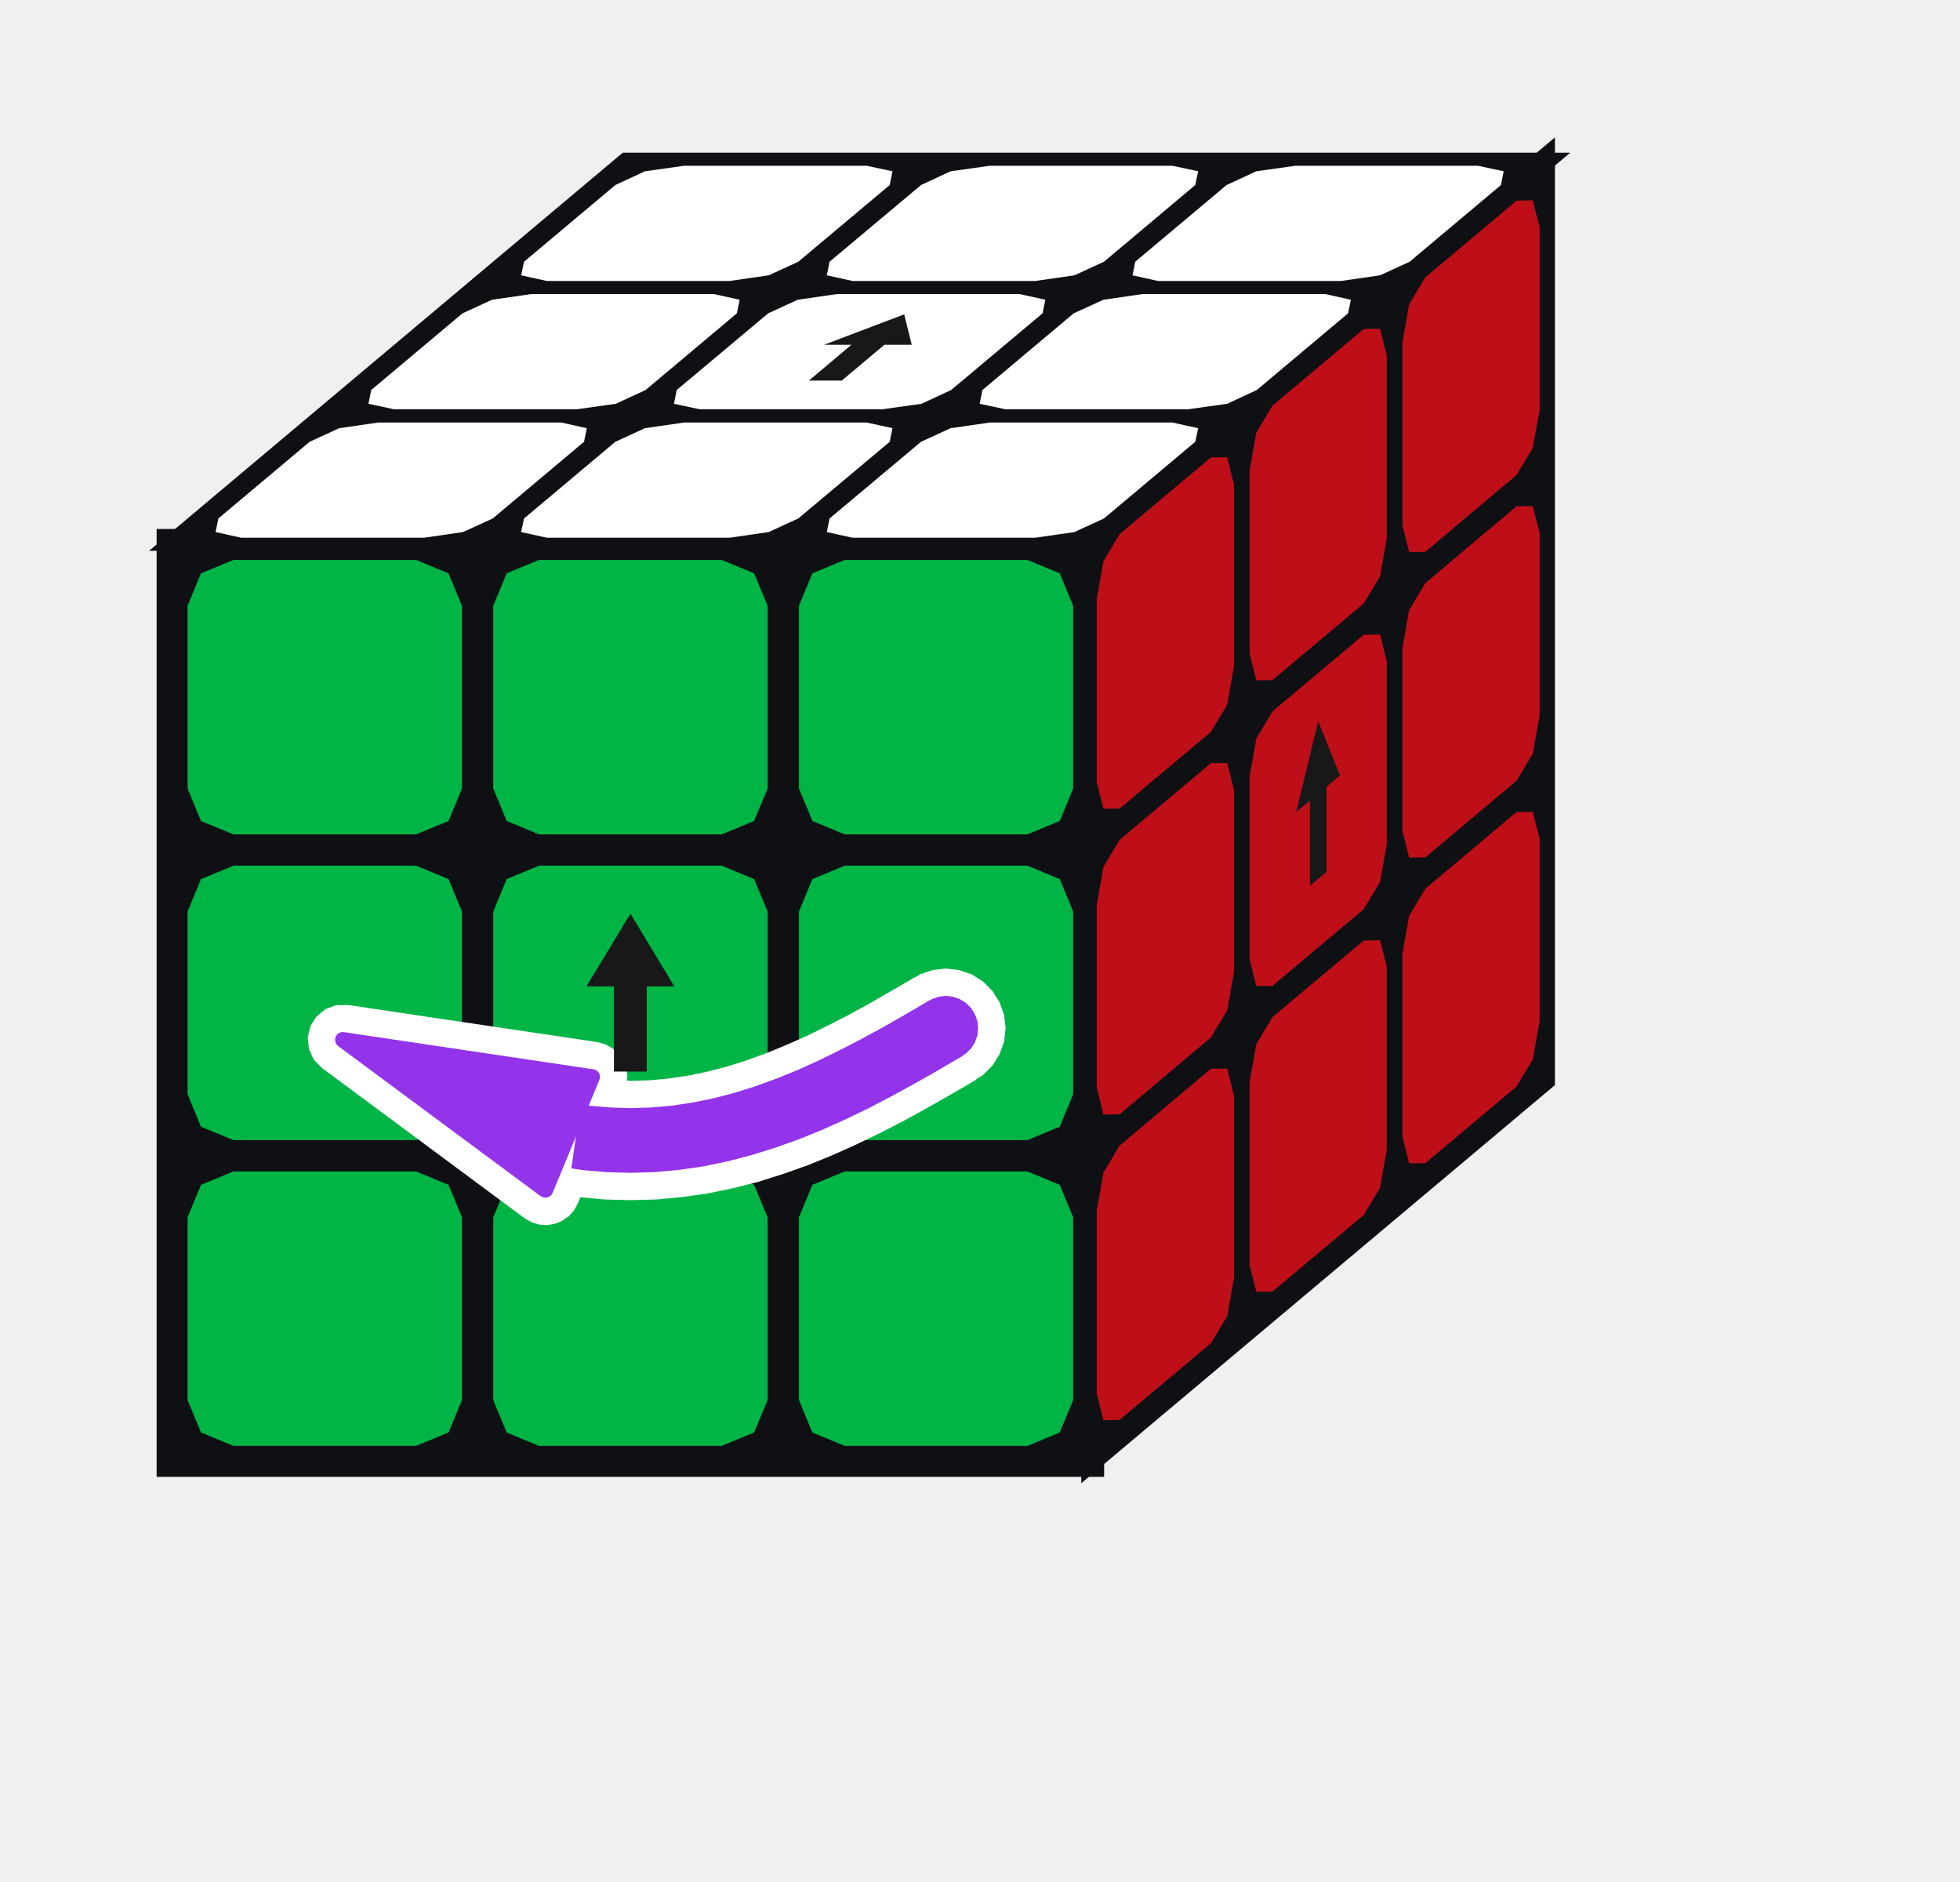
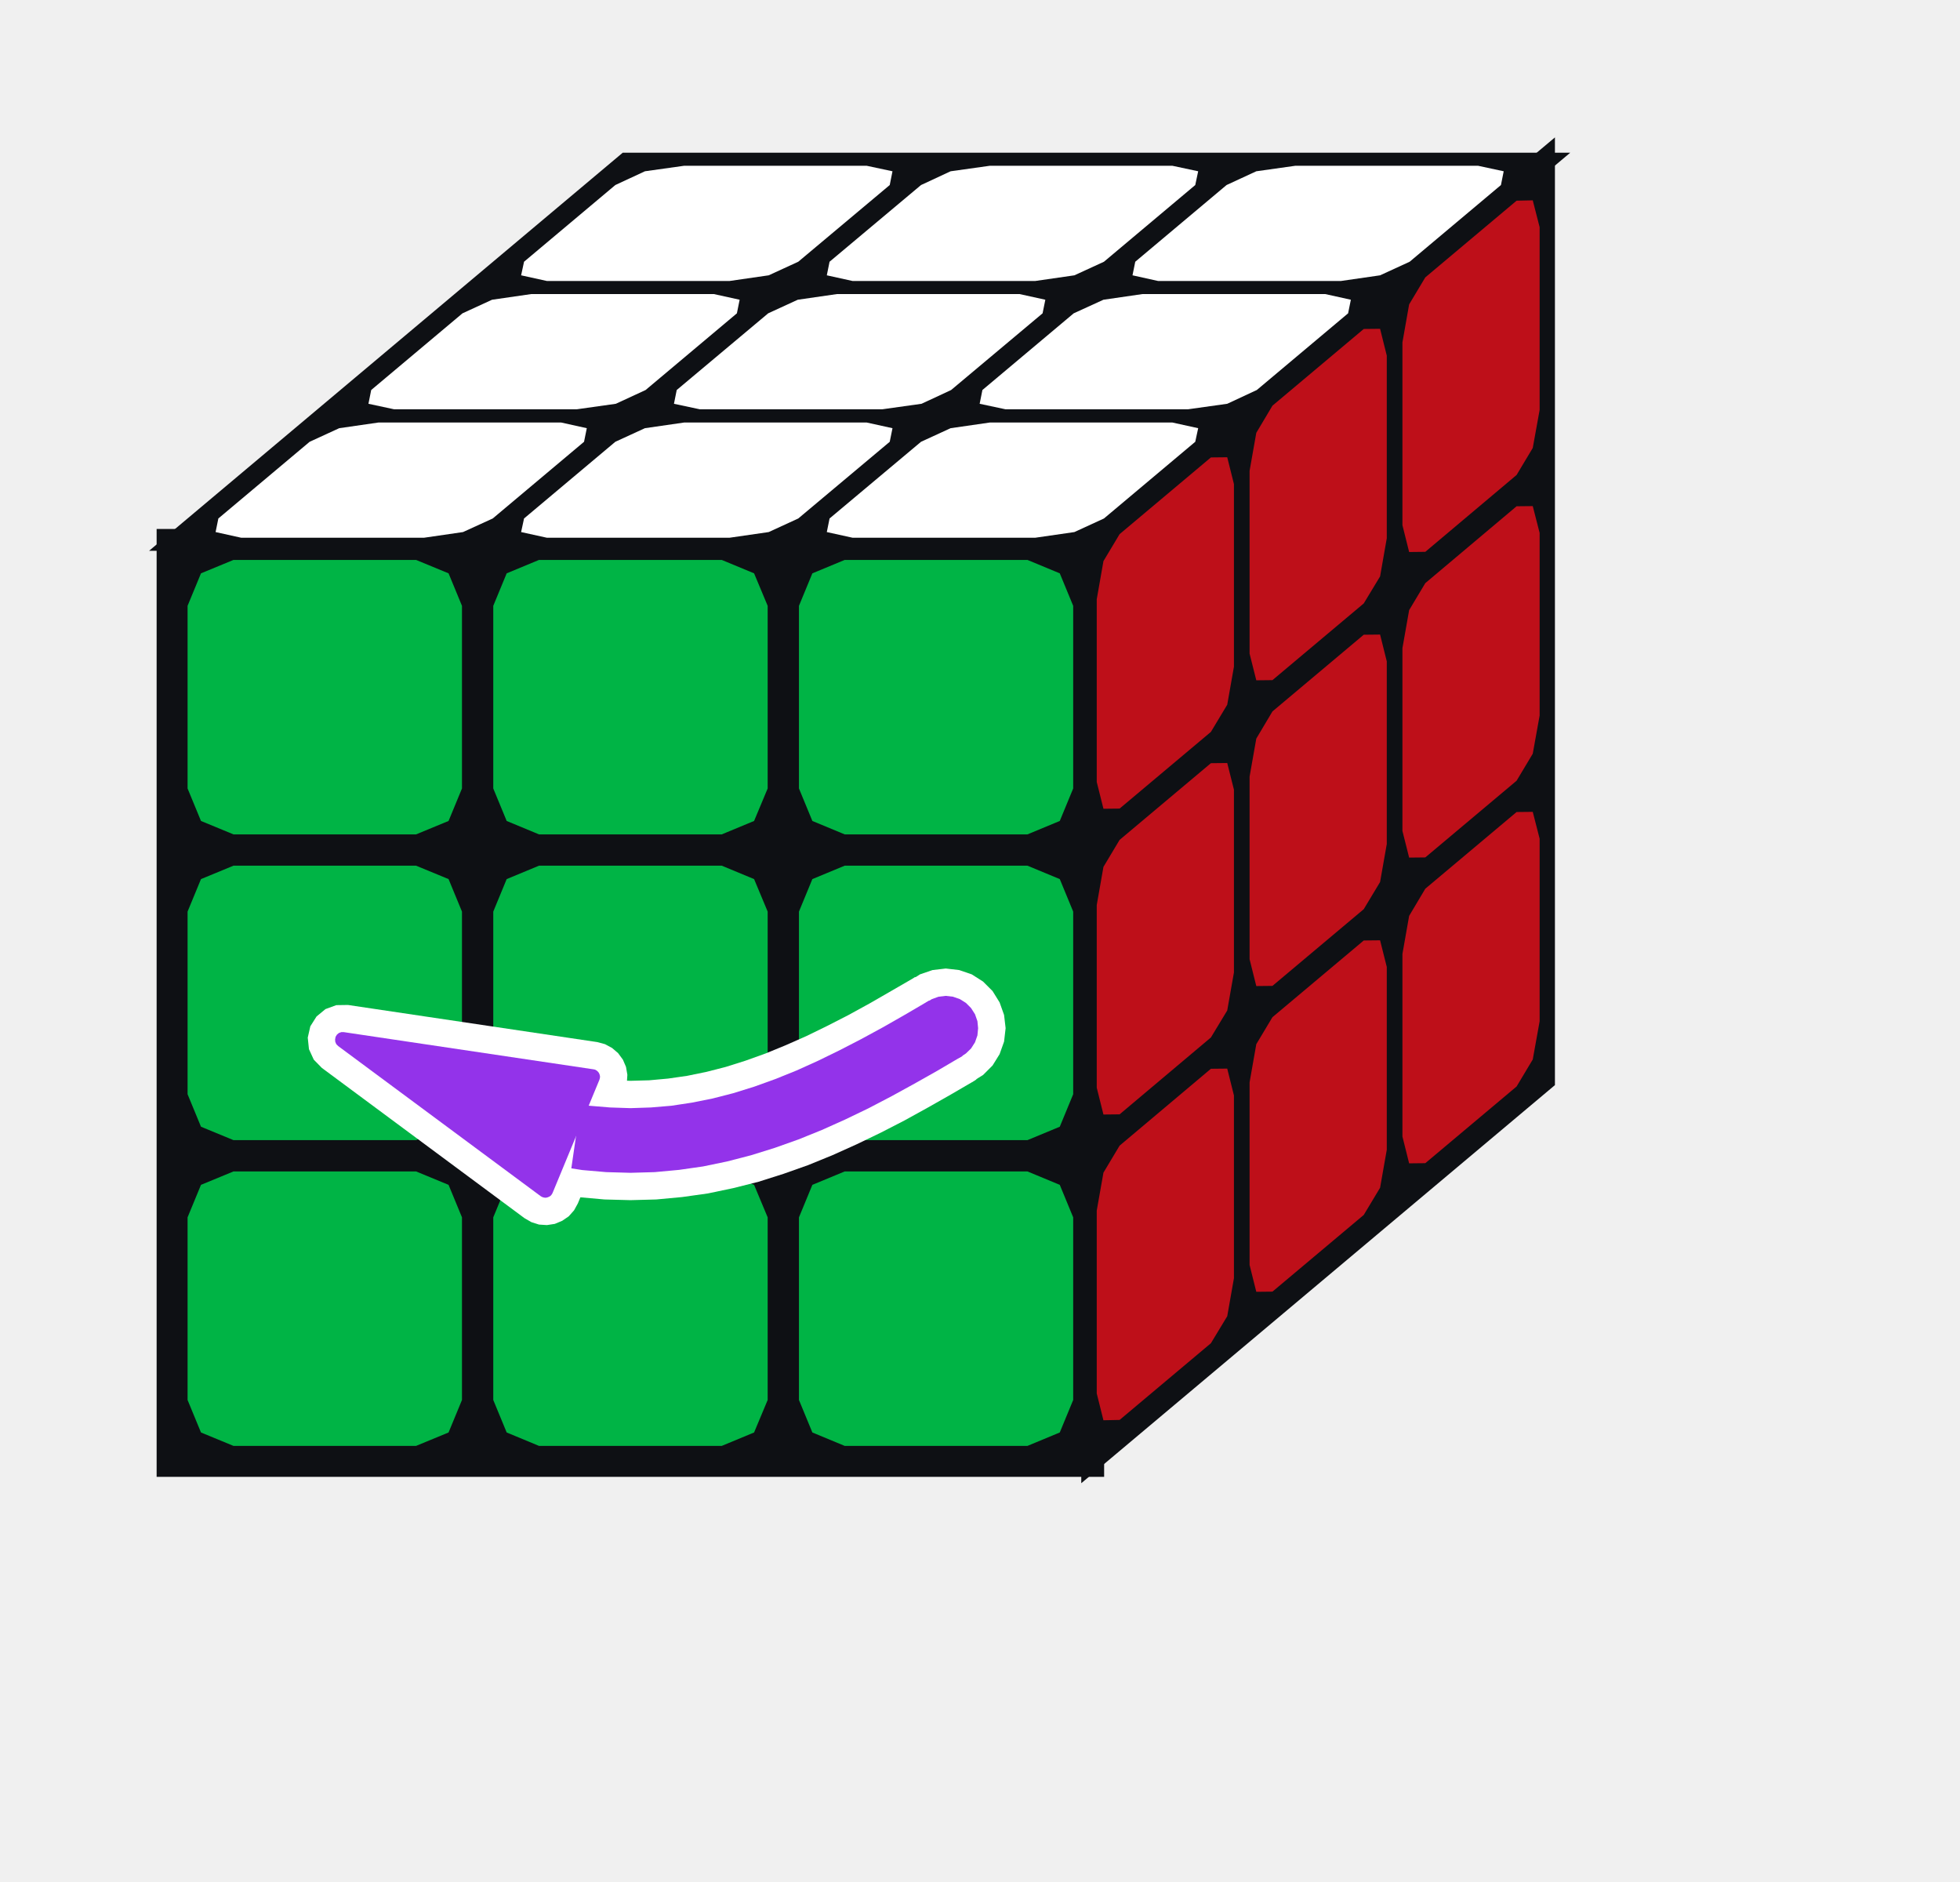
<svg xmlns="http://www.w3.org/2000/svg" viewBox="0 0 114.00 109.20" width="100" height="96">
  <polygon points="9.11,85.76 64.22,85.76 64.22,30.64 9.11,30.64" fill="#0e1014" />
  <polygon points="8.67,31.91 63.78,31.91 91.33,8.76 36.22,8.76" fill="#0e1014" />
  <polygon points="62.89,86.13 90.44,62.98 90.44,7.87 62.89,31.02" fill="#0e1014" />
  <polygon points="51.75,10.64 51.91,9.84 50.41,9.52 39.79,9.52 37.51,9.84 35.79,10.64 30.48,15.10 30.31,15.89 31.81,16.22 42.43,16.22 44.71,15.89 46.43,15.10" fill="#ffffff" />
  <polygon points="69.52,10.64 69.69,9.84 68.19,9.52 57.57,9.52 55.29,9.84 53.57,10.64 48.25,15.10 48.09,15.89 49.59,16.22 60.21,16.22 62.49,15.89 64.21,15.10" fill="#ffffff" />
  <polygon points="87.30,10.64 87.46,9.84 85.97,9.52 75.34,9.52 73.07,9.84 71.34,10.64 66.03,15.10 65.87,15.89 67.36,16.22 77.99,16.22 80.27,15.89 81.99,15.10" fill="#ffffff" />
  <polygon points="42.86,18.10 43.02,17.31 41.52,16.98 30.90,16.98 28.62,17.31 26.90,18.10 21.59,22.56 21.43,23.36 22.92,23.68 33.55,23.68 35.82,23.36 37.55,22.56" fill="#ffffff" />
  <polygon points="60.64,18.10 60.80,17.31 59.30,16.98 48.68,16.98 46.40,17.31 44.68,18.10 39.36,22.56 39.20,23.36 40.70,23.68 51.32,23.68 53.60,23.36 55.32,22.56" fill="#ffffff" />
  <polygon points="78.41,18.10 78.57,17.31 77.08,16.98 66.45,16.98 64.18,17.31 62.45,18.10 57.14,22.56 56.98,23.36 58.48,23.68 69.10,23.68 71.38,23.36 73.10,22.56" fill="#ffffff" />
  <polygon points="33.97,25.57 34.13,24.78 32.64,24.45 22.01,24.45 19.73,24.78 18.01,25.57 12.70,30.03 12.54,30.82 14.03,31.15 24.66,31.15 26.93,30.82 28.66,30.03" fill="#ffffff" />
  <polygon points="51.75,25.57 51.91,24.78 50.41,24.45 39.79,24.45 37.51,24.78 35.79,25.57 30.48,30.03 30.31,30.82 31.81,31.15 42.43,31.15 44.71,30.82 46.43,30.03" fill="#ffffff" />
  <polygon points="69.52,25.57 69.69,24.78 68.19,24.45 57.57,24.45 55.29,24.78 53.57,25.57 48.25,30.03 48.09,30.82 49.59,31.15 60.21,31.15 62.49,30.82 64.21,30.03" fill="#ffffff" />
  <polygon points="71.77,28.03 71.38,26.47 70.43,26.48 65.12,30.94 64.18,32.51 63.79,34.73 63.79,45.35 64.18,46.91 65.12,46.90 70.43,42.44 71.38,40.86 71.77,38.65" fill="#be0f19" />
  <polygon points="80.66,20.56 80.27,19.00 79.32,19.01 74.01,23.47 73.07,25.05 72.68,27.26 72.68,37.89 73.07,39.44 74.01,39.43 79.32,34.97 80.27,33.40 80.66,31.18" fill="#be0f19" />
  <polygon points="89.55,13.09 89.15,11.53 88.21,11.55 82.90,16.01 81.96,17.58 81.57,19.79 81.57,30.42 81.96,31.98 82.90,31.97 88.21,27.50 89.15,25.93 89.55,23.72" fill="#be0f19" />
  <polygon points="71.77,45.80 71.38,44.25 70.43,44.26 65.12,48.72 64.18,50.29 63.79,52.51 63.79,63.13 64.18,64.69 65.12,64.68 70.43,60.21 71.38,58.64 71.77,56.43" fill="#be0f19" />
  <polygon points="80.66,38.34 80.27,36.78 79.32,36.79 74.01,41.25 73.07,42.83 72.68,45.04 72.68,55.66 73.07,57.22 74.01,57.21 79.32,52.75 80.27,51.17 80.66,48.96" fill="#be0f19" />
  <polygon points="89.55,30.87 89.15,29.31 88.21,29.32 82.90,33.79 81.96,35.36 81.57,37.57 81.57,48.20 81.96,49.75 82.90,49.74 88.21,45.28 89.15,43.71 89.55,41.49" fill="#be0f19" />
  <polygon points="71.77,63.58 71.38,62.02 70.43,62.03 65.12,66.50 64.18,68.07 63.79,70.28 63.79,80.91 64.18,82.47 65.12,82.45 70.43,77.99 71.38,76.42 71.77,74.21" fill="#be0f19" />
  <polygon points="80.66,56.11 80.27,54.56 79.32,54.57 74.01,59.03 73.07,60.60 72.68,62.82 72.68,73.44 73.07,75.00 74.01,74.99 79.32,70.53 80.27,68.95 80.66,66.74" fill="#be0f19" />
  <polygon points="89.55,48.65 89.15,47.09 88.21,47.10 82.90,51.56 81.96,53.14 81.57,55.35 81.57,65.97 81.96,67.53 82.90,67.52 88.21,63.06 89.15,61.49 89.55,59.27" fill="#be0f19" />
  <polygon points="26.87,35.11 26.09,33.22 24.20,32.44 13.58,32.44 11.69,33.22 10.91,35.11 10.91,45.73 11.69,47.62 13.58,48.40 24.20,48.40 26.09,47.62 26.87,45.73" fill="#00b445" />
  <polygon points="44.65,35.11 43.86,33.22 41.98,32.44 31.35,32.44 29.47,33.22 28.69,35.11 28.69,45.73 29.47,47.62 31.35,48.40 41.98,48.40 43.86,47.62 44.65,45.73" fill="#00b445" />
  <polygon points="62.42,35.11 61.64,33.22 59.76,32.44 49.13,32.44 47.25,33.22 46.47,35.11 46.47,45.73 47.25,47.62 49.13,48.40 59.76,48.40 61.64,47.62 62.42,45.73" fill="#00b445" />
  <polygon points="26.87,52.89 26.09,51.00 24.20,50.22 13.58,50.22 11.69,51.00 10.91,52.89 10.91,63.51 11.69,65.40 13.58,66.18 24.20,66.18 26.09,65.40 26.87,63.51" fill="#00b445" />
  <polygon points="44.65,52.89 43.86,51.00 41.98,50.22 31.35,50.22 29.47,51.00 28.69,52.89 28.69,63.51 29.47,65.40 31.35,66.18 41.98,66.18 43.86,65.40 44.65,63.51" fill="#00b445" />
  <polygon points="62.42,52.89 61.64,51.00 59.76,50.22 49.13,50.22 47.25,51.00 46.47,52.89 46.47,63.51 47.25,65.40 49.13,66.18 59.76,66.18 61.64,65.40 62.42,63.51" fill="#00b445" />
  <polygon points="26.87,70.67 26.09,68.78 24.20,68.00 13.58,68.00 11.69,68.78 10.91,70.67 10.91,81.29 11.69,83.18 13.58,83.96 24.20,83.96 26.09,83.18 26.87,81.29" fill="#00b445" />
  <polygon points="44.65,70.67 43.86,68.78 41.98,68.00 31.35,68.00 29.47,68.78 28.69,70.67 28.69,81.29 29.47,83.18 31.35,83.96 41.98,83.96 43.86,83.18 44.65,81.29" fill="#00b445" />
  <polygon points="62.42,70.67 61.64,68.78 59.76,68.00 49.13,68.00 47.25,68.78 46.47,70.67 46.47,81.29 47.25,83.18 49.13,83.96 59.76,83.96 61.64,83.18 62.42,81.29" fill="#00b445" />
  <polygon points="56.79,62.65 56.62,62.76 55.30,63.53 53.96,64.29 52.60,65.04 51.22,65.75 49.83,66.42 48.43,67.05 47.01,67.63 45.57,68.14 44.12,68.60 42.65,68.97 41.17,69.28 39.67,69.49 38.17,69.63 36.67,69.67 35.16,69.63 33.70,69.50 33.00,69.40 34.01,62.53 34.43,62.59 35.57,62.70 36.67,62.73 37.76,62.70 38.86,62.60 39.97,62.44 41.09,62.21 42.22,61.92 43.36,61.56 44.53,61.14 45.70,60.66 46.90,60.13 48.11,59.54 49.34,58.91 50.58,58.23 51.83,57.51 53.11,56.77 53.23,56.69" fill="#ffffff" />
  <polygon points="58.49,59.67 58.40,58.90 58.14,58.17 57.73,57.51 57.18,56.96 56.52,56.54 55.79,56.29 55.01,56.20 54.24,56.29 53.51,56.54 52.85,56.96 52.30,57.51 51.88,58.17 51.63,58.90 51.54,59.67 51.63,60.45 51.88,61.18 52.30,61.84 52.85,62.39 53.51,62.80 54.24,63.06 55.01,63.15 55.79,63.06 56.52,62.80 57.18,62.39 57.73,61.84 58.14,61.18 58.40,60.45" fill="#ffffff" />
  <polygon points="33.61,69.86 33.39,70.26 33.08,70.61 32.70,70.87 32.27,71.05 31.81,71.12 31.35,71.09 30.91,70.95 30.51,70.72 18.72,61.98 18.25,61.50 17.97,60.89 17.90,60.22 18.05,59.56 18.41,58.99 18.93,58.56 19.56,58.33 20.24,58.32 34.75,60.48 35.19,60.60 35.60,60.82 35.95,61.12 36.23,61.50 36.41,61.92 36.49,62.38 36.46,62.84 36.33,63.29" fill="#ffffff" />
  <polygon points="55.98,61.29 55.82,61.38 54.51,62.15 53.18,62.90 51.85,63.63 50.51,64.33 49.16,64.98 47.80,65.59 46.44,66.14 45.06,66.63 43.68,67.06 42.29,67.42 40.89,67.71 39.49,67.91 38.08,68.04 36.67,68.08 35.26,68.04 33.87,67.92 33.23,67.82 33.77,64.10 34.27,64.18 35.48,64.28 36.67,64.32 37.86,64.28 39.05,64.18 40.24,64.00 41.44,63.76 42.65,63.45 43.87,63.07 45.09,62.63 46.33,62.13 47.57,61.57 48.82,60.96 50.08,60.31 51.35,59.62 52.63,58.89 53.91,58.14 54.05,58.06" fill="#9333ea" />
  <polygon points="56.89,59.67 56.85,59.26 56.71,58.86 56.48,58.50 56.18,58.20 55.83,57.98 55.43,57.84 55.01,57.79 54.59,57.84 54.20,57.98 53.84,58.20 53.54,58.50 53.32,58.86 53.18,59.26 53.13,59.67 53.18,60.09 53.32,60.49 53.54,60.85 53.84,61.14 54.20,61.37 54.59,61.51 55.01,61.55 55.43,61.51 55.83,61.37 56.18,61.14 56.48,60.85 56.71,60.49 56.85,60.09" fill="#9333ea" />
  <polygon points="32.14,69.25 32.09,69.34 32.02,69.42 31.94,69.47 31.84,69.51 31.74,69.53 31.64,69.52 31.54,69.49 31.45,69.44 19.67,60.71 19.56,60.60 19.50,60.46 19.49,60.32 19.52,60.17 19.60,60.04 19.71,59.95 19.85,59.90 20.00,59.90 34.51,62.06 34.61,62.08 34.70,62.13 34.78,62.20 34.84,62.28 34.88,62.38 34.90,62.48 34.89,62.58 34.86,62.68" fill="#9333ea" />
-   <polygon points="52.59,18.16 47.93,19.93 49.52,19.93 47.05,22.01 48.96,22.01 51.44,19.93 53.03,19.93" fill="#181818" />
-   <polygon points="76.67,41.81 75.39,47.11 76.19,46.44 76.19,51.39 77.15,50.59 77.15,45.64 77.94,44.97" fill="#181818" />
-   <polygon points="36.67,53.01 34.11,57.24 35.71,57.24 35.71,62.19 37.62,62.19 37.62,57.24 39.22,57.24" fill="#181818" />
</svg>
